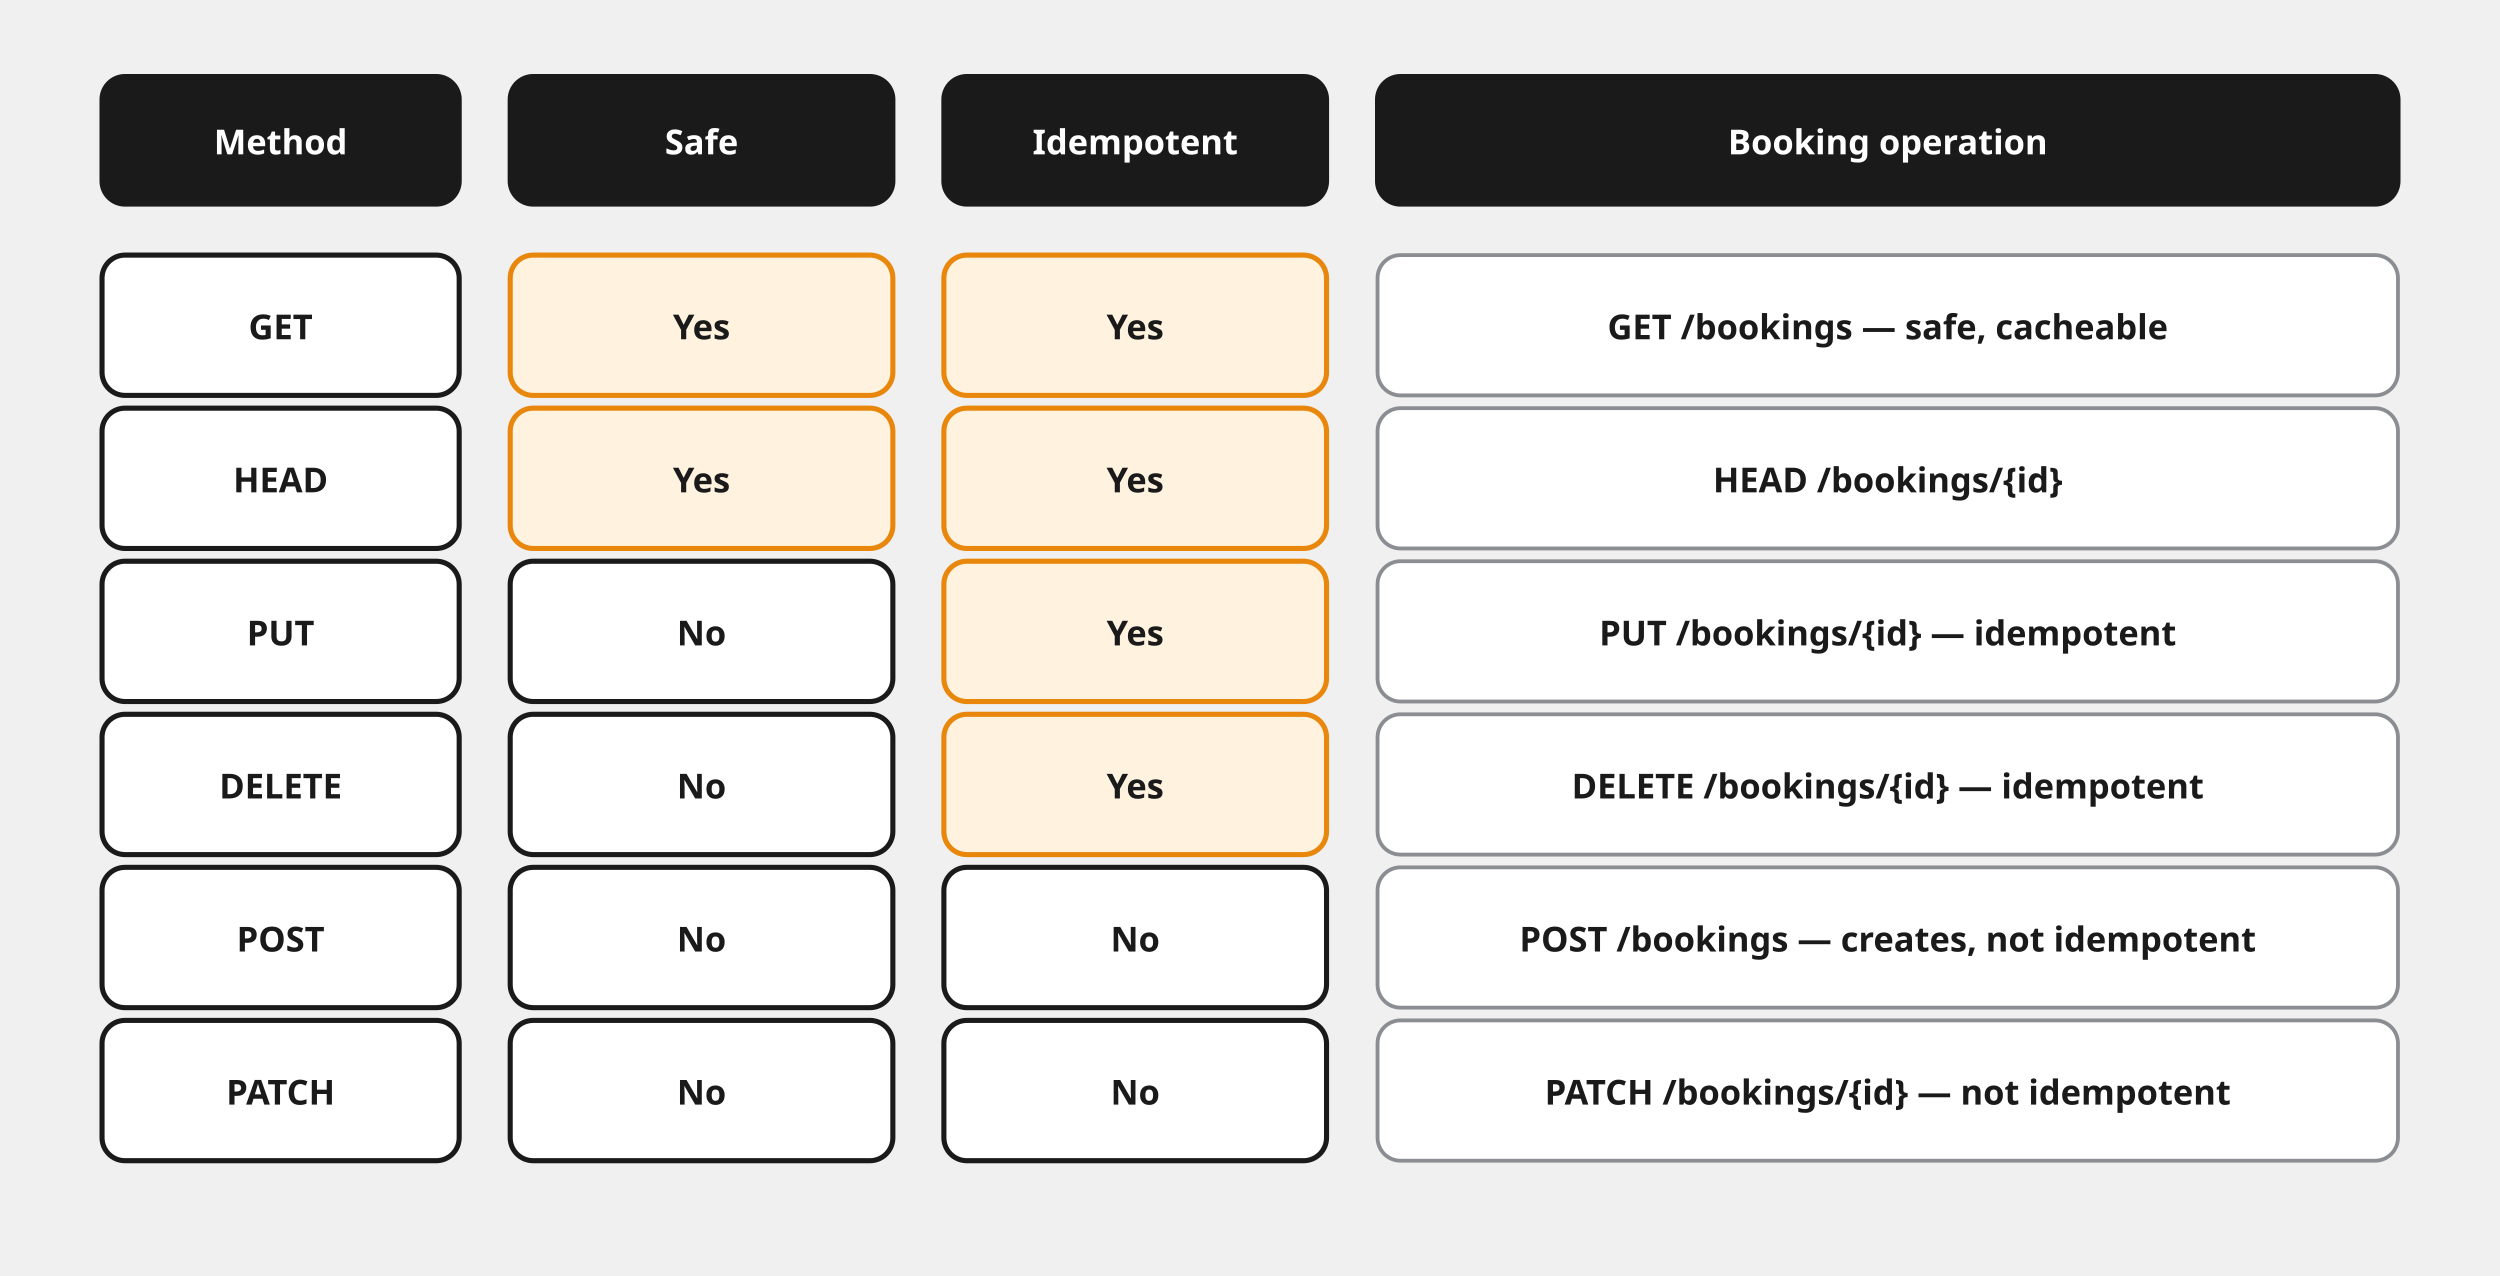
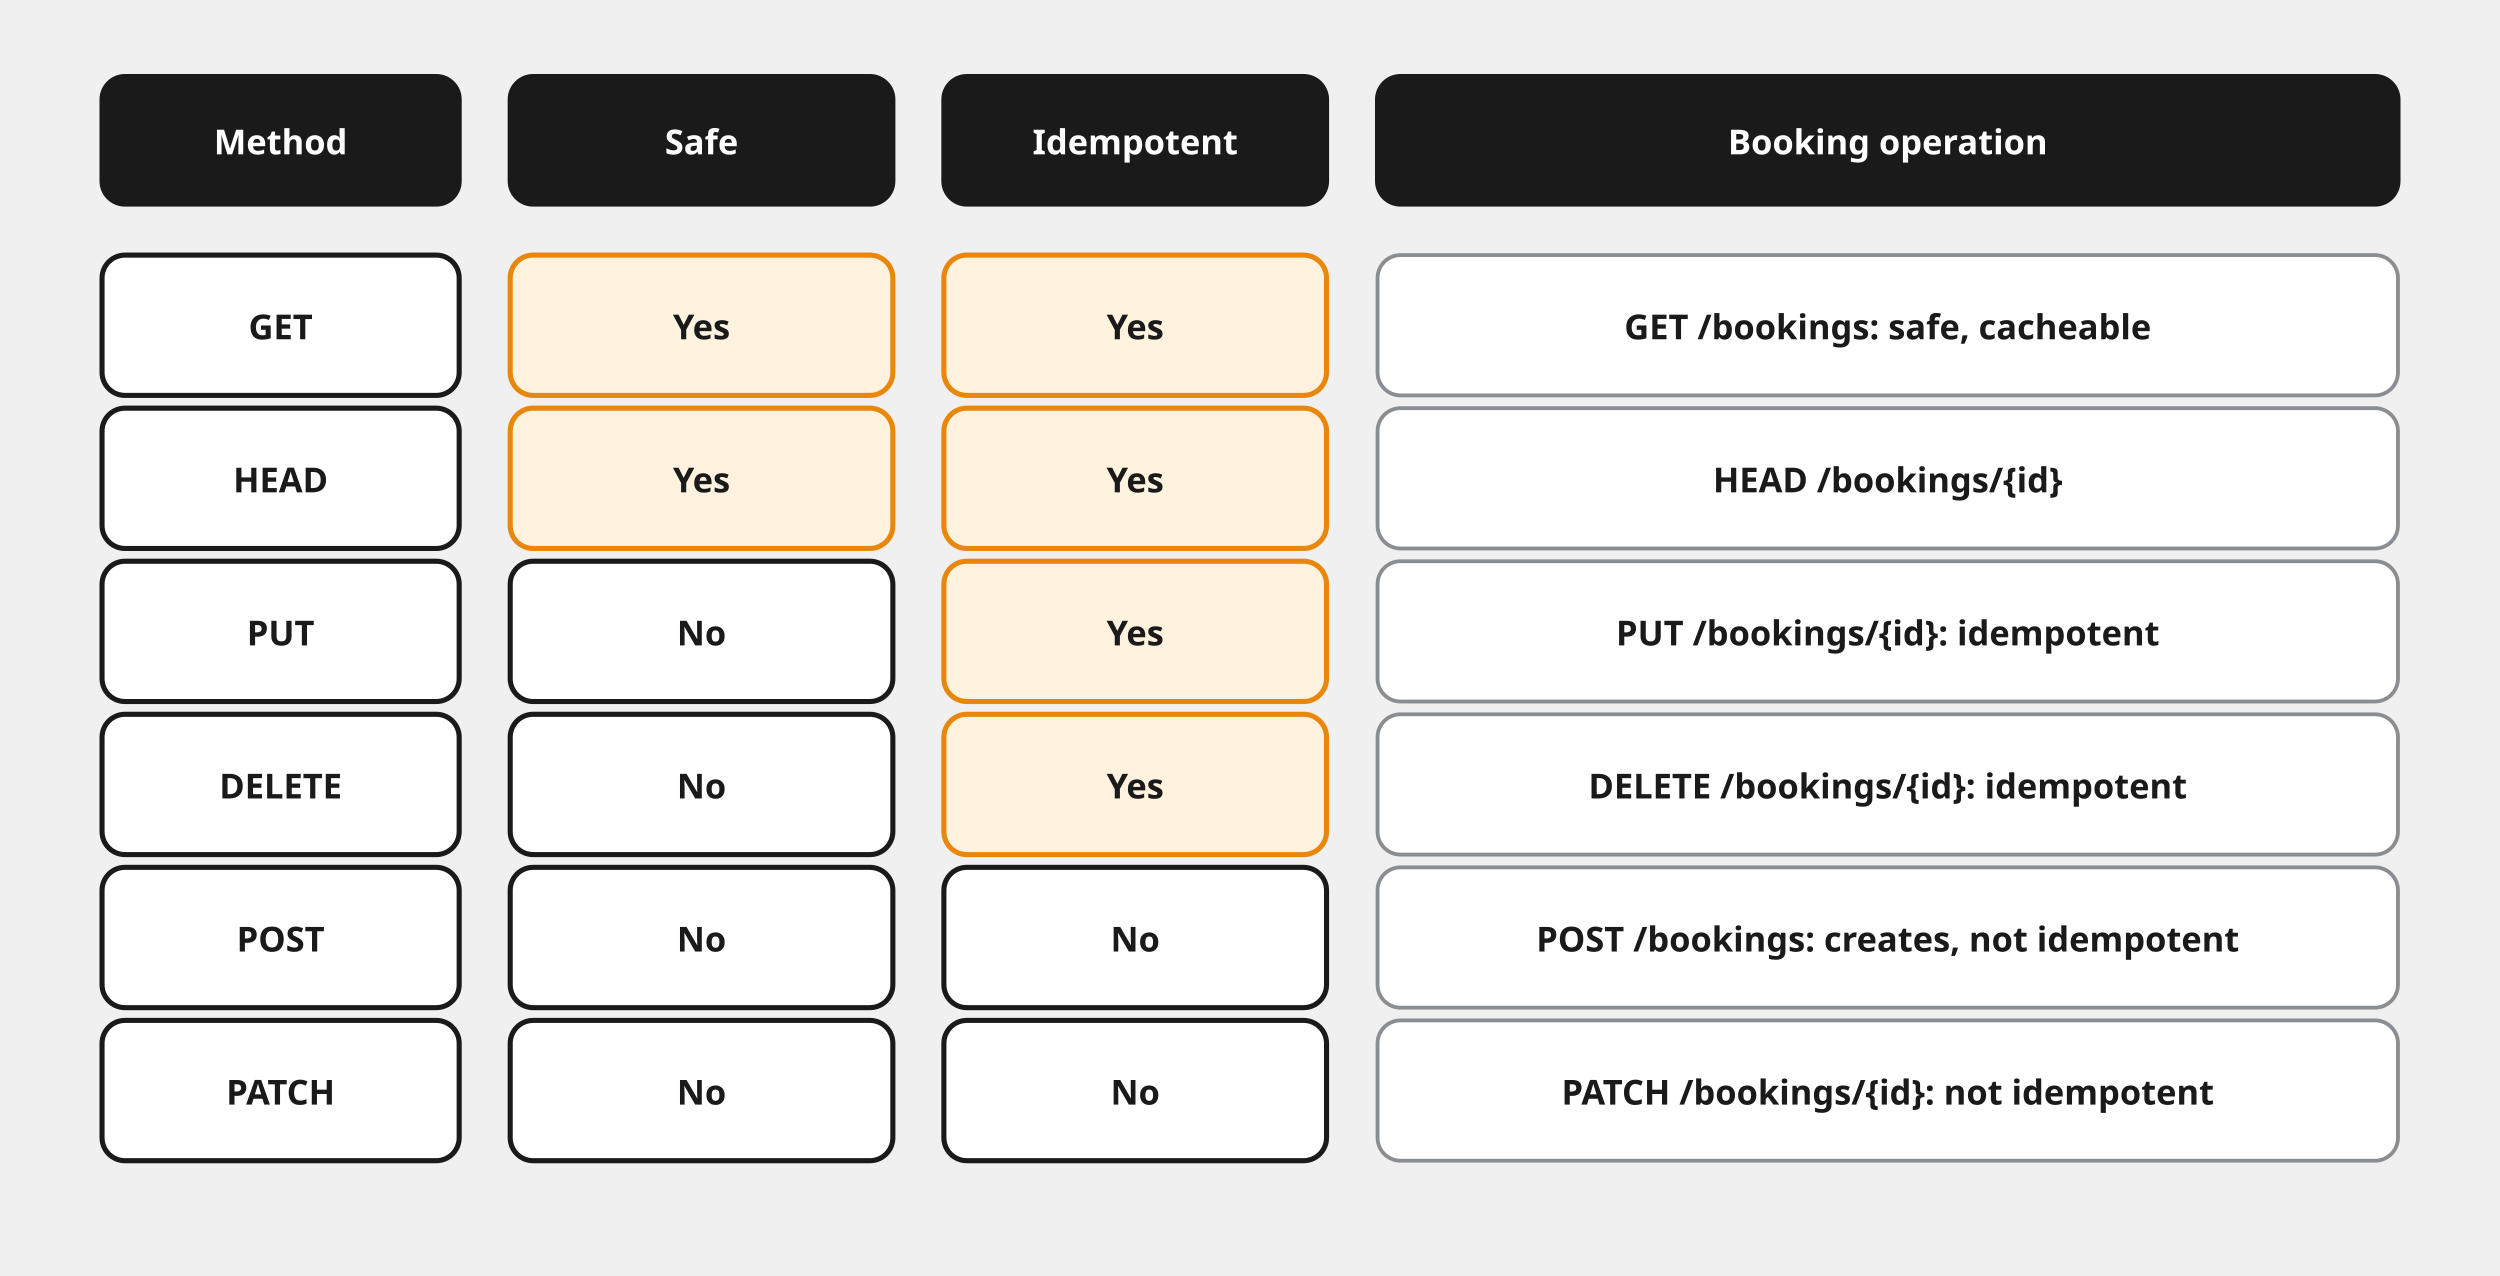
<svg xmlns="http://www.w3.org/2000/svg" viewBox="0 0 980 500" font-family="'Red Hat Text', system-ui, sans-serif" role="img">
  <defs>
    <marker id="a" viewBox="0 0 10 10" refX="8.5" refY="5" markerWidth="9" markerHeight="9" orient="auto-start-reverse">
      <path d="M0,0 L10,5 L0,10 z" fill="#555" />
    </marker>
    <marker id="am" viewBox="0 0 10 10" refX="8.5" refY="5" markerWidth="9" markerHeight="9" orient="auto-start-reverse">
      <path d="M0,0 L10,5 L0,10 z" fill="#e8870c" />
    </marker>
  </defs>
  <rect x="40" y="30" width="140" height="50" rx="9" fill="#1a1a1a" stroke="#1a1a1a" stroke-width="2" />
  <text x="110.0" y="60.5" font-size="13.5" font-weight="700" fill="#ffffff" text-anchor="middle">Method</text>
  <rect x="200" y="30" width="150" height="50" rx="9" fill="#1a1a1a" stroke="#1a1a1a" stroke-width="2" />
  <text x="275.0" y="60.5" font-size="13.5" font-weight="700" fill="#ffffff" text-anchor="middle">Safe</text>
  <rect x="370" y="30" width="150" height="50" rx="9" fill="#1a1a1a" stroke="#1a1a1a" stroke-width="2" />
  <text x="445.0" y="60.5" font-size="13.5" font-weight="700" fill="#ffffff" text-anchor="middle">Idempotent</text>
  <rect x="540" y="30" width="400" height="50" rx="9" fill="#1a1a1a" stroke="#1a1a1a" stroke-width="2" />
  <text x="740.0" y="60.5" font-size="13.5" font-weight="700" fill="#ffffff" text-anchor="middle">Booking operation</text>
  <rect x="40" y="100" width="140" height="55" rx="9" fill="#ffffff" stroke="#1a1a1a" stroke-width="2" />
  <text x="110.0" y="133.0" font-size="13.5" font-weight="700" fill="#1a1a1a" text-anchor="middle">GET</text>
  <rect x="200" y="100" width="150" height="55" rx="9" fill="#fff3e0" stroke="#e8870c" stroke-width="2" />
  <text x="275.0" y="133.0" font-size="13.5" font-weight="700" fill="#1a1a1a" text-anchor="middle">Yes</text>
  <rect x="370" y="100" width="150" height="55" rx="9" fill="#fff3e0" stroke="#e8870c" stroke-width="2" />
  <text x="445.0" y="133.0" font-size="13.5" font-weight="700" fill="#1a1a1a" text-anchor="middle">Yes</text>
  <rect x="540" y="100" width="400" height="55" rx="9" fill="#ffffff" stroke="#8a8d91" stroke-width="1.5" />
-   <text x="740.0" y="133.0" font-size="13.5" font-weight="700" fill="#1a1a1a" text-anchor="middle">GET /bookings — safe, cacheable</text>
+   <text x="740.0" y="133.0" font-size="13.5" font-weight="700" fill="#1a1a1a" text-anchor="middle">GET /bookings: safe, cacheable</text>
  <rect x="40" y="160" width="140" height="55" rx="9" fill="#ffffff" stroke="#1a1a1a" stroke-width="2" />
  <text x="110.0" y="193.0" font-size="13.5" font-weight="700" fill="#1a1a1a" text-anchor="middle">HEAD</text>
  <rect x="200" y="160" width="150" height="55" rx="9" fill="#fff3e0" stroke="#e8870c" stroke-width="2" />
  <text x="275.0" y="193.0" font-size="13.5" font-weight="700" fill="#1a1a1a" text-anchor="middle">Yes</text>
  <rect x="370" y="160" width="150" height="55" rx="9" fill="#fff3e0" stroke="#e8870c" stroke-width="2" />
  <text x="445.0" y="193.0" font-size="13.5" font-weight="700" fill="#1a1a1a" text-anchor="middle">Yes</text>
  <rect x="540" y="160" width="400" height="55" rx="9" fill="#ffffff" stroke="#8a8d91" stroke-width="1.5" />
  <text x="740.0" y="193.0" font-size="13.5" font-weight="700" fill="#1a1a1a" text-anchor="middle">HEAD /bookings/{id}</text>
  <rect x="40" y="220" width="140" height="55" rx="9" fill="#ffffff" stroke="#1a1a1a" stroke-width="2" />
  <text x="110.0" y="253.0" font-size="13.5" font-weight="700" fill="#1a1a1a" text-anchor="middle">PUT</text>
  <rect x="200" y="220" width="150" height="55" rx="9" fill="#ffffff" stroke="#1a1a1a" stroke-width="2" />
  <text x="275.0" y="253.0" font-size="13.5" font-weight="700" fill="#1a1a1a" text-anchor="middle">No</text>
  <rect x="370" y="220" width="150" height="55" rx="9" fill="#fff3e0" stroke="#e8870c" stroke-width="2" />
  <text x="445.0" y="253.0" font-size="13.5" font-weight="700" fill="#1a1a1a" text-anchor="middle">Yes</text>
  <rect x="540" y="220" width="400" height="55" rx="9" fill="#ffffff" stroke="#8a8d91" stroke-width="1.5" />
-   <text x="740.0" y="253.0" font-size="13.5" font-weight="700" fill="#1a1a1a" text-anchor="middle">PUT /bookings/{id} — idempotent</text>
+   <text x="740.0" y="253.0" font-size="13.5" font-weight="700" fill="#1a1a1a" text-anchor="middle">PUT /bookings/{id}: idempotent</text>
  <rect x="40" y="280" width="140" height="55" rx="9" fill="#ffffff" stroke="#1a1a1a" stroke-width="2" />
  <text x="110.0" y="313.0" font-size="13.5" font-weight="700" fill="#1a1a1a" text-anchor="middle">DELETE</text>
  <rect x="200" y="280" width="150" height="55" rx="9" fill="#ffffff" stroke="#1a1a1a" stroke-width="2" />
  <text x="275.0" y="313.0" font-size="13.5" font-weight="700" fill="#1a1a1a" text-anchor="middle">No</text>
  <rect x="370" y="280" width="150" height="55" rx="9" fill="#fff3e0" stroke="#e8870c" stroke-width="2" />
  <text x="445.0" y="313.0" font-size="13.5" font-weight="700" fill="#1a1a1a" text-anchor="middle">Yes</text>
  <rect x="540" y="280" width="400" height="55" rx="9" fill="#ffffff" stroke="#8a8d91" stroke-width="1.5" />
-   <text x="740.0" y="313.0" font-size="13.5" font-weight="700" fill="#1a1a1a" text-anchor="middle">DELETE /bookings/{id} — idempotent</text>
+   <text x="740.0" y="313.0" font-size="13.5" font-weight="700" fill="#1a1a1a" text-anchor="middle">DELETE /bookings/{id}: idempotent</text>
  <rect x="40" y="340" width="140" height="55" rx="9" fill="#ffffff" stroke="#1a1a1a" stroke-width="2" />
  <text x="110.0" y="373.0" font-size="13.5" font-weight="700" fill="#1a1a1a" text-anchor="middle">POST</text>
  <rect x="200" y="340" width="150" height="55" rx="9" fill="#ffffff" stroke="#1a1a1a" stroke-width="2" />
  <text x="275.0" y="373.0" font-size="13.5" font-weight="700" fill="#1a1a1a" text-anchor="middle">No</text>
  <rect x="370" y="340" width="150" height="55" rx="9" fill="#ffffff" stroke="#1a1a1a" stroke-width="2" />
  <text x="445.0" y="373.0" font-size="13.5" font-weight="700" fill="#1a1a1a" text-anchor="middle">No</text>
  <rect x="540" y="340" width="400" height="55" rx="9" fill="#ffffff" stroke="#8a8d91" stroke-width="1.5" />
-   <text x="740.0" y="373.0" font-size="13.5" font-weight="700" fill="#1a1a1a" text-anchor="middle">POST /bookings — creates, not idempotent</text>
+   <text x="740.0" y="373.0" font-size="13.5" font-weight="700" fill="#1a1a1a" text-anchor="middle">POST /bookings: creates, not idempotent</text>
  <rect x="40" y="400" width="140" height="55" rx="9" fill="#ffffff" stroke="#1a1a1a" stroke-width="2" />
  <text x="110.0" y="433.0" font-size="13.5" font-weight="700" fill="#1a1a1a" text-anchor="middle">PATCH</text>
  <rect x="200" y="400" width="150" height="55" rx="9" fill="#ffffff" stroke="#1a1a1a" stroke-width="2" />
  <text x="275.0" y="433.0" font-size="13.5" font-weight="700" fill="#1a1a1a" text-anchor="middle">No</text>
  <rect x="370" y="400" width="150" height="55" rx="9" fill="#ffffff" stroke="#1a1a1a" stroke-width="2" />
  <text x="445.0" y="433.0" font-size="13.5" font-weight="700" fill="#1a1a1a" text-anchor="middle">No</text>
  <rect x="540" y="400" width="400" height="55" rx="9" fill="#ffffff" stroke="#8a8d91" stroke-width="1.5" />
-   <text x="740.0" y="433.0" font-size="13.5" font-weight="700" fill="#1a1a1a" text-anchor="middle">PATCH /bookings/{id} — not idempotent</text>
+   <text x="740.0" y="433.0" font-size="13.5" font-weight="700" fill="#1a1a1a" text-anchor="middle">PATCH /bookings/{id}: not idempotent</text>
</svg>
